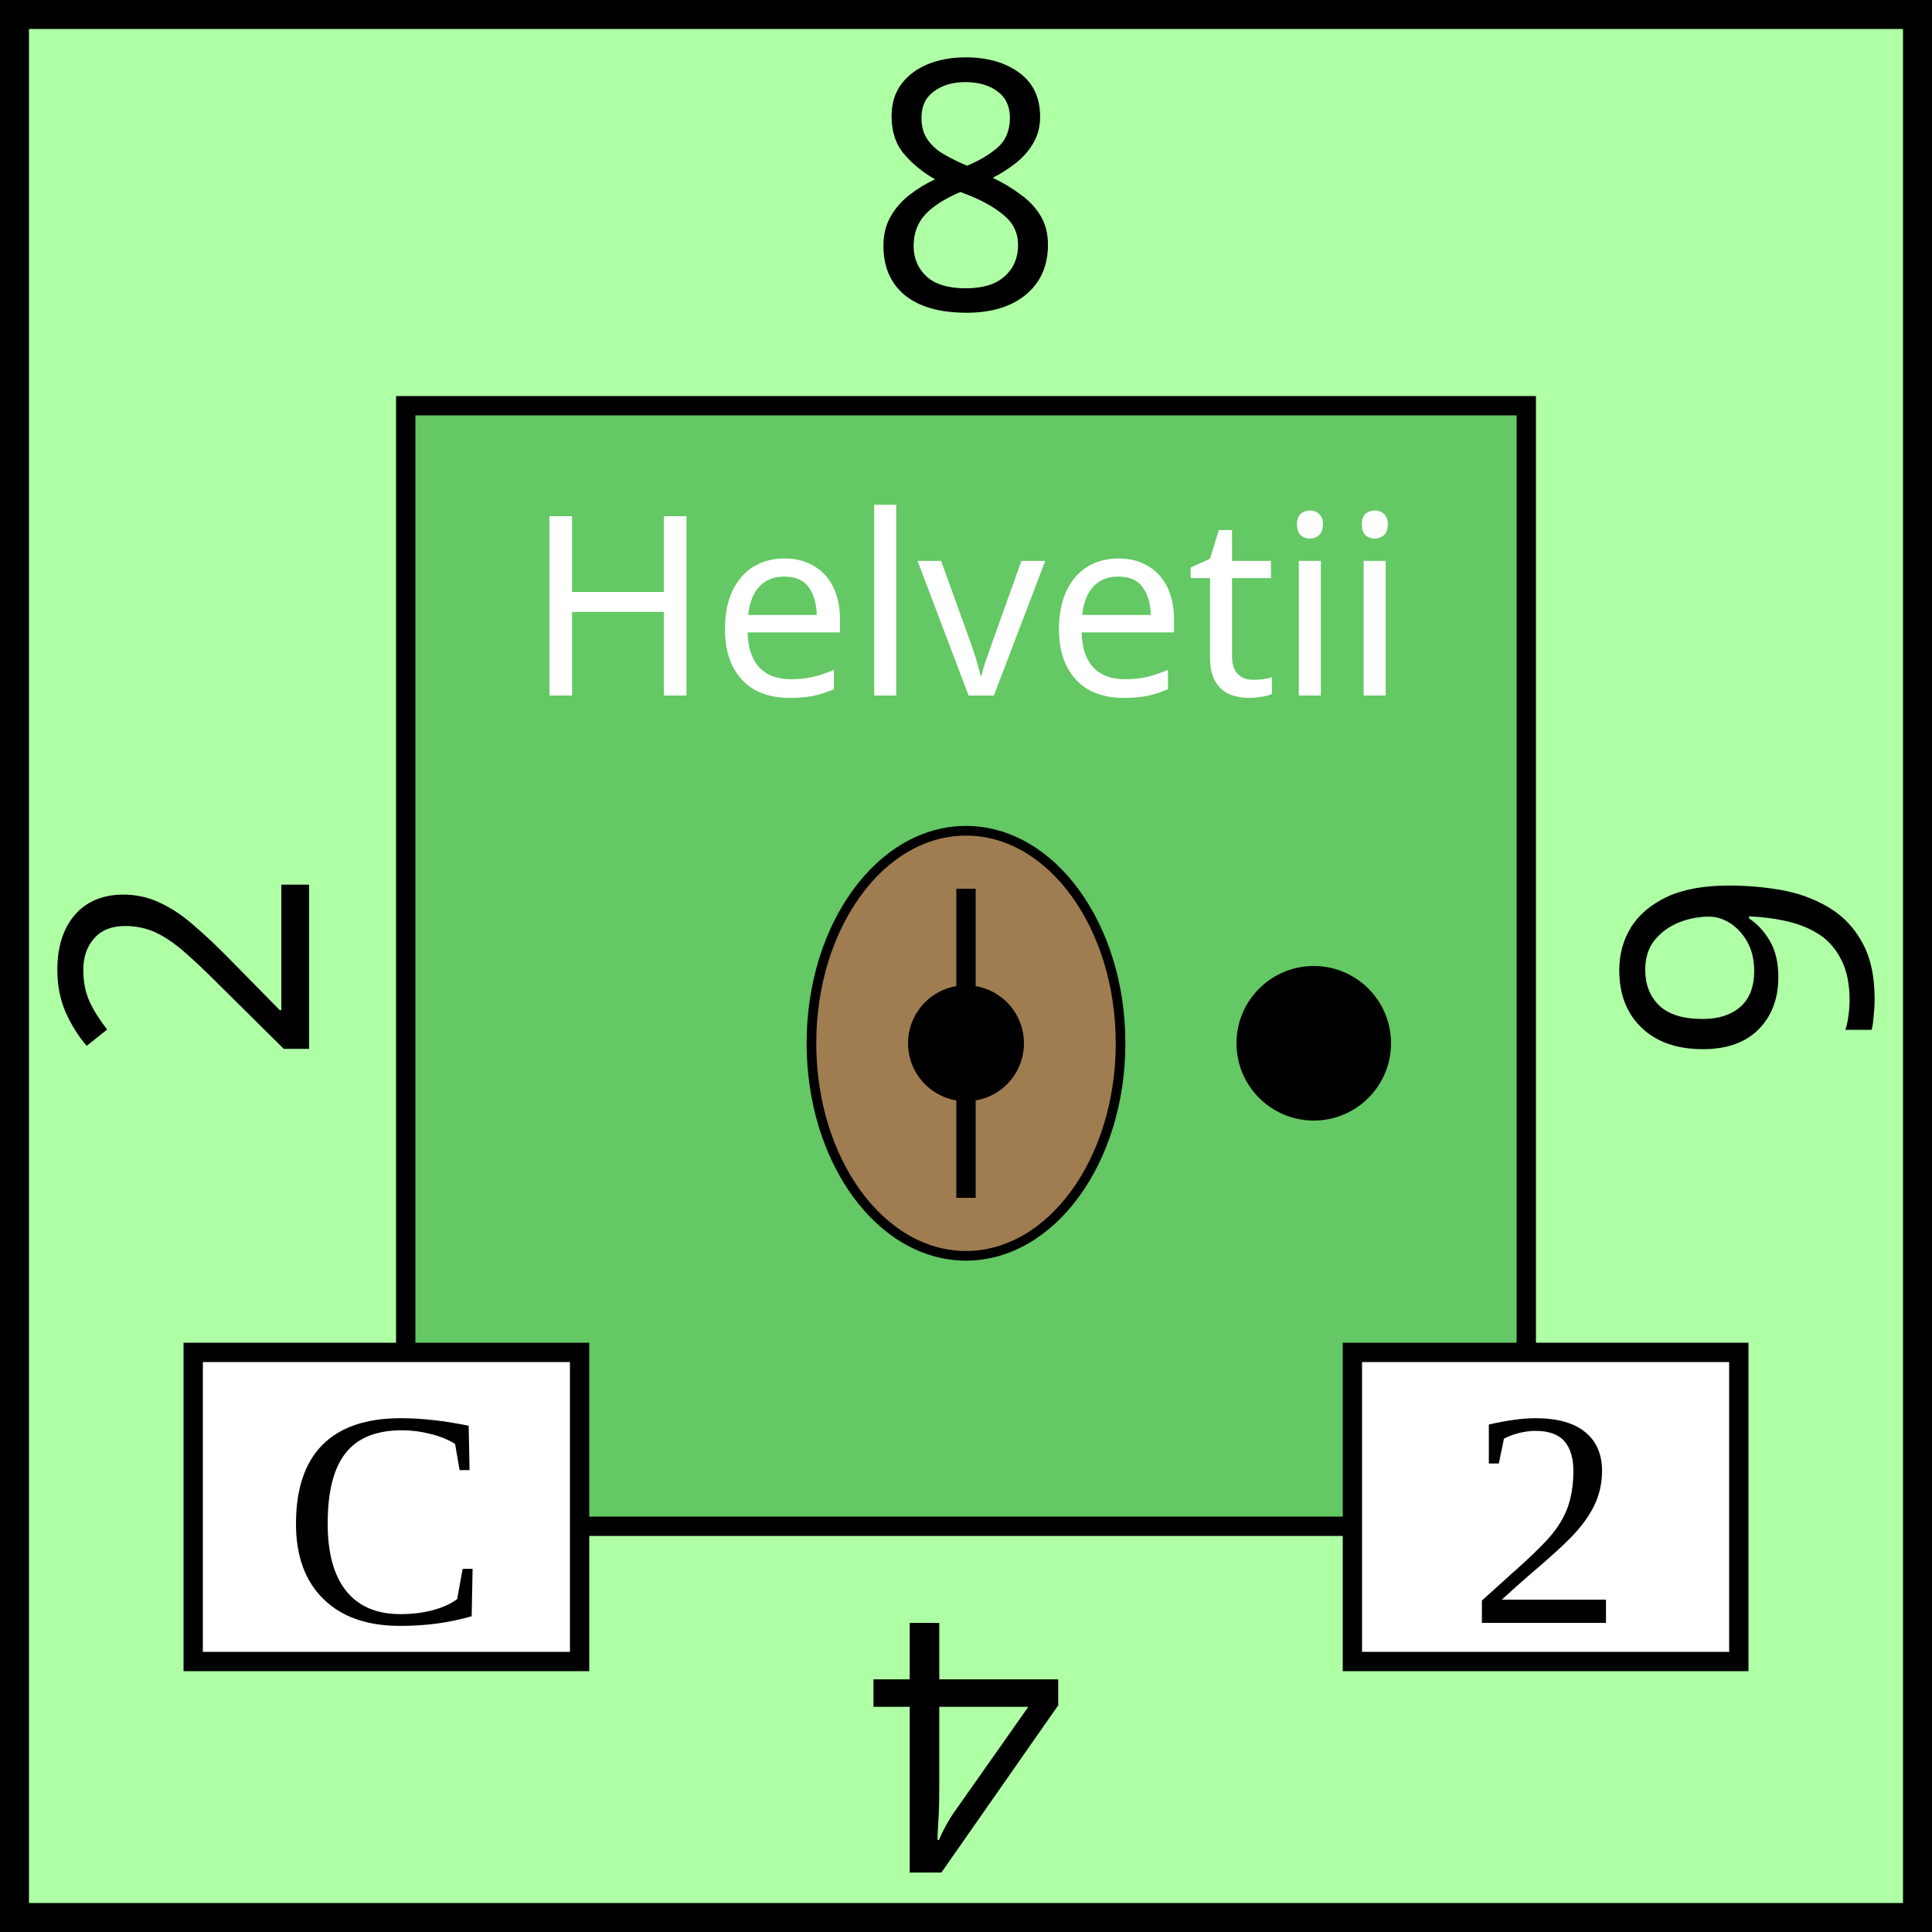
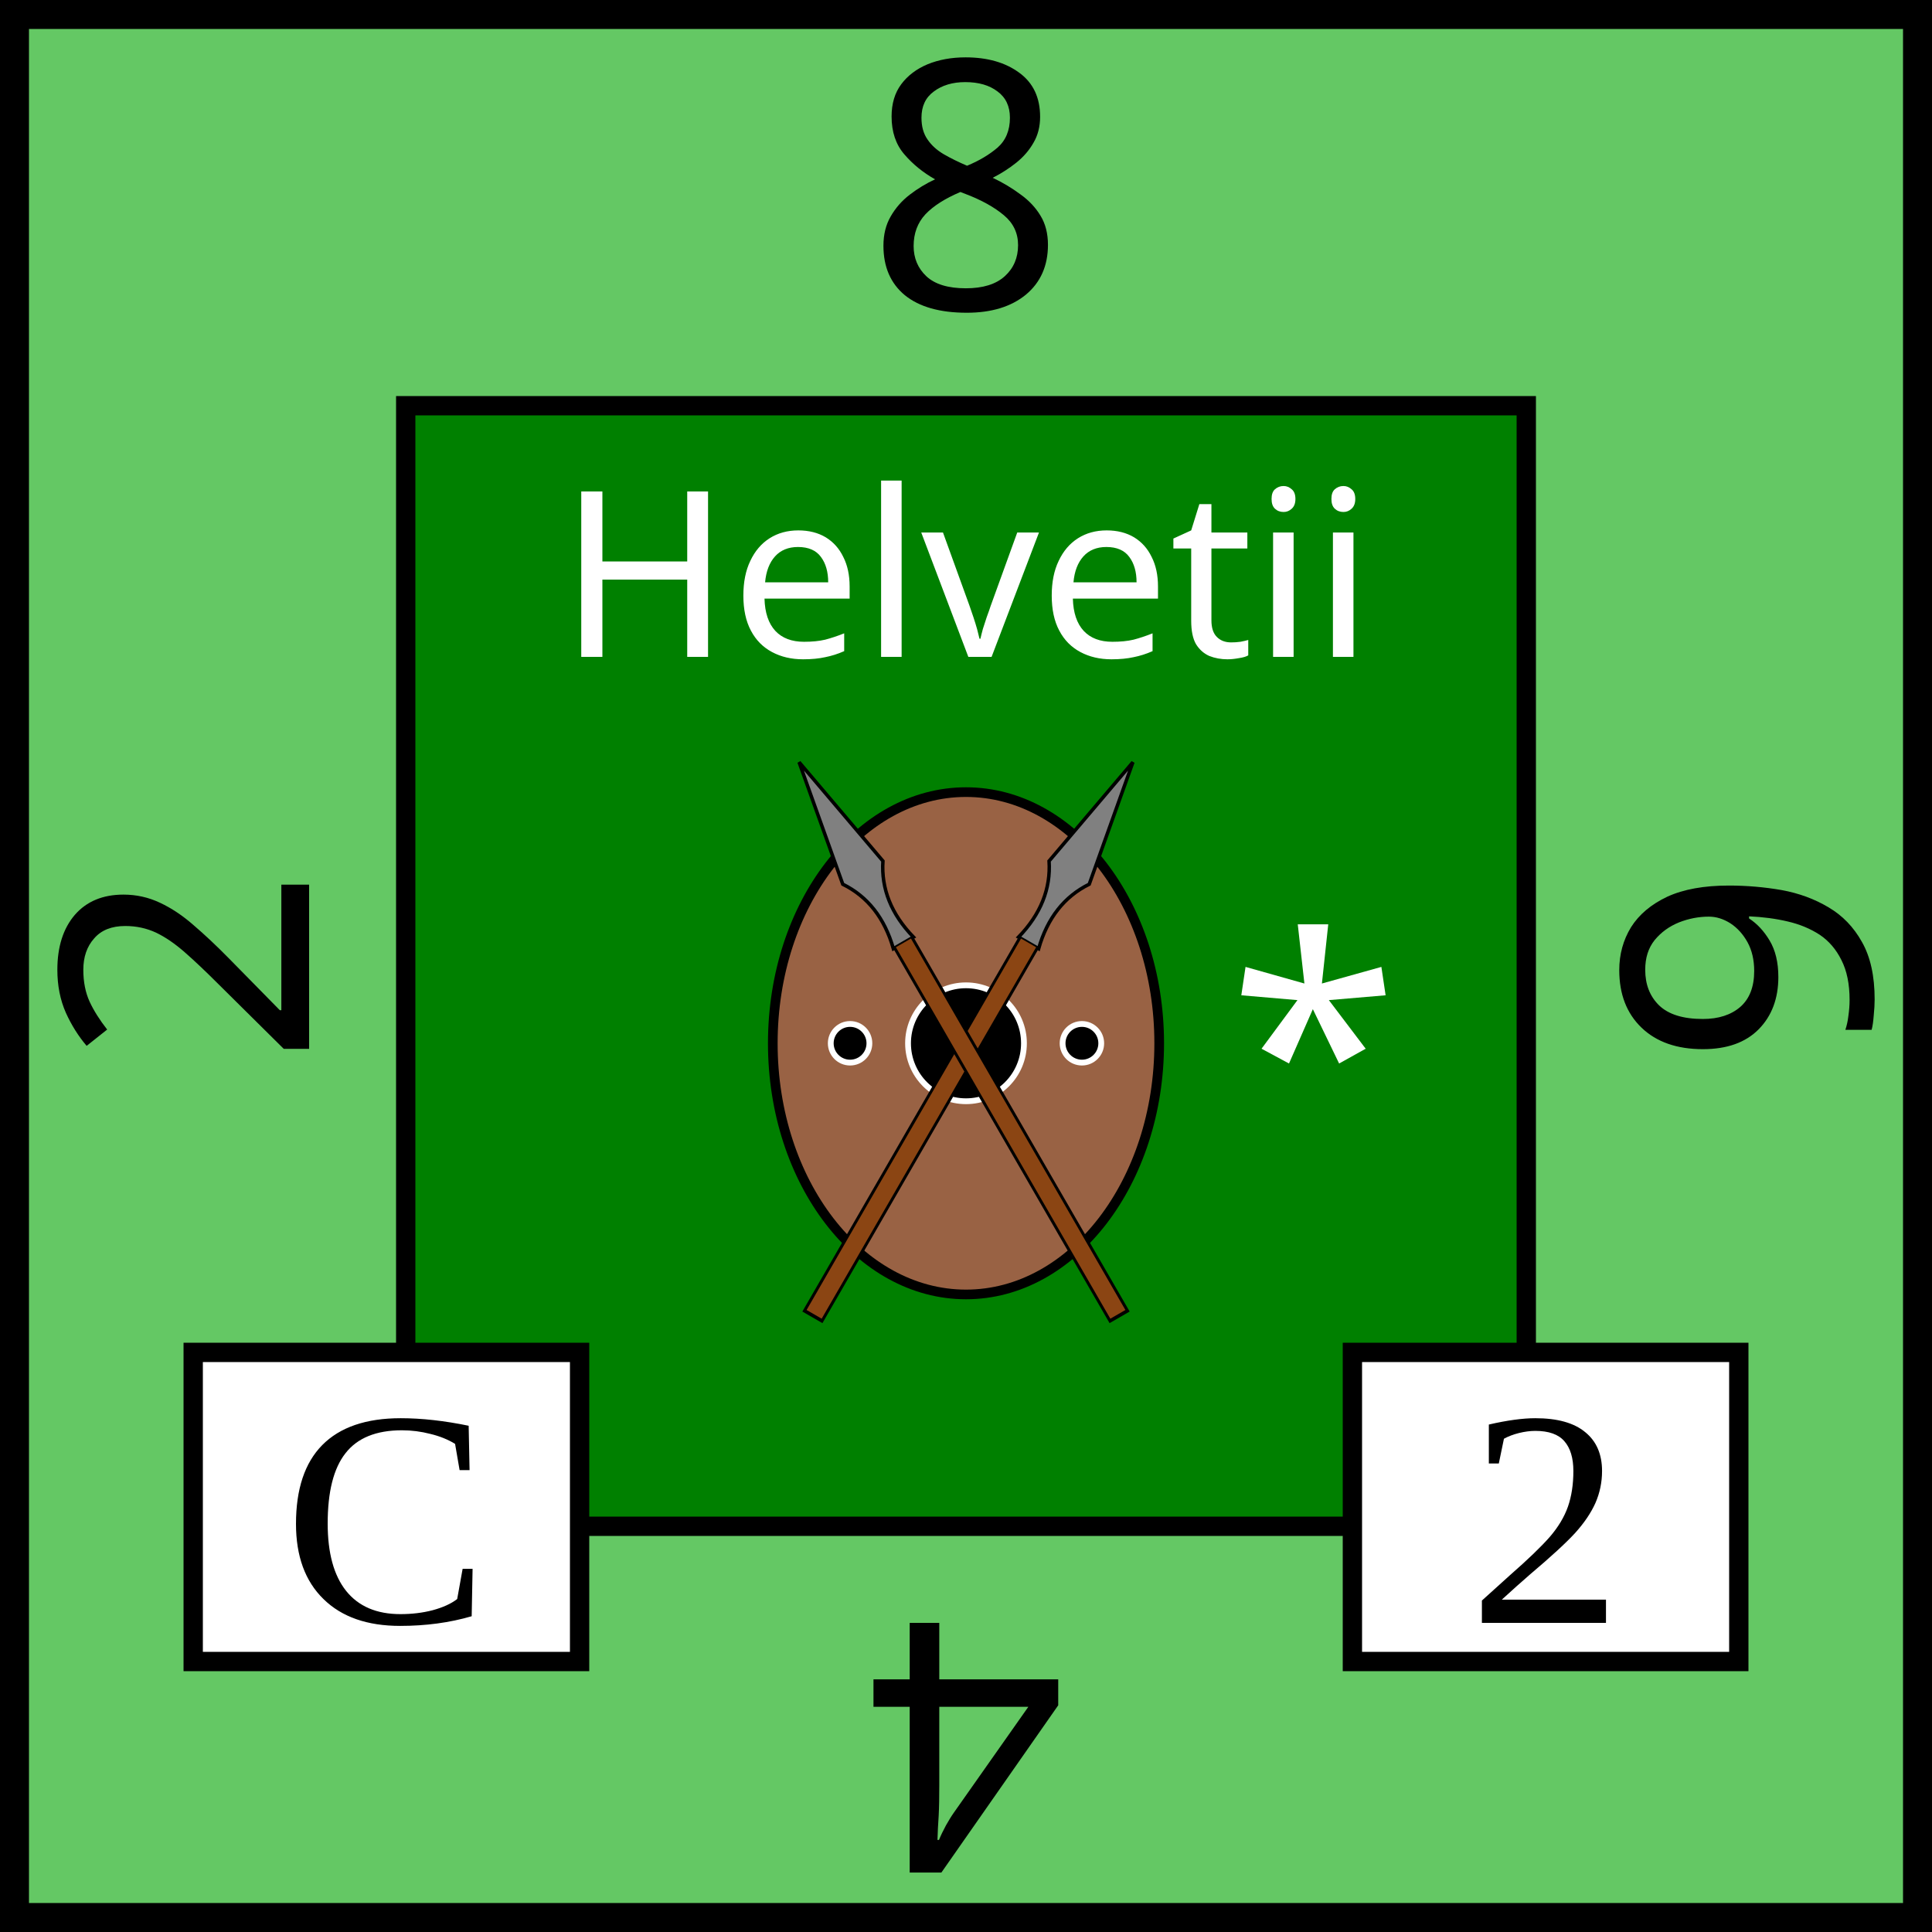
<svg xmlns="http://www.w3.org/2000/svg" viewBox="0 0 100 100" width="100" height="100">
-   <rect id="background" fill="rgb(175,255,165)" height="100" width="100" stroke="black" stroke-width="3" />
+   <rect id="background" fill="rgb(100,200,100)" height="100" width="100" stroke="black" stroke-width="3" />
  <g id="tribe" text-anchor="middle" font-size="12" font-family="Papyrus">
-     <rect x="21" y="21" width="58" height="58" fill="rgb(100,200,100)" stroke="black" />
-     <text x="50" y="36" fill="white" font-size="13">Helvetii</text>
-     <ellipse id="shield" cx="50" cy="54" rx="8" ry="11" fill="rgb(160,125,80)" stroke="black" stroke-width="0.5" />
-     <circle cx="50" cy="54" r="3" />
-     <line x1="50" y1="46" x2="50" y2="62" stroke="black" />
-     <circle cx="68" cy="54" r="4" />
+     <rect x="21" y="21" width="58" height="58" fill="green" stroke="black" />
+     <text x="50" y="34" fill="white" font-size="12">Helvetii</text>
+     <ellipse id="shield" cx="50" cy="54" rx="10" ry="13" fill="#996244" stroke="black" stroke-width="0.5" />
+     <circle cx="50" cy="54" r="3" fill="black" stroke-width="0.3" stroke="white" />
+     <circle cx="44" cy="54" r="1" fill="black" stroke-width="0.3" stroke="white" />
+     <circle cx="56" cy="54" r="1" fill="black" stroke-width="0.3" stroke="white" />
+     <text x="68" y="60" fill="white" font-size="16">*</text>
  </g>
+   <g id="spear" transform="scale(0.6) translate(68, 42) rotate(30, 14, 47)">
+     <path d="         M 16 19         L 14 30         Q 16 33, 15 37         L 16 37         L 17 37         Q 16 33, 18 30         Z       " fill="grey" stroke="black" stroke-width="0.3" />
+     <line x1="16" y1="74.3" x2="16" y2="37" stroke="black" stroke-width="2" />
+     <line x1="16" y1="74" x2="16" y2="37" stroke="saddlebrown" stroke-width="1.5" />
+   </g>
+   <use href="#spear" transform="scale(-1,1) translate(-100,0)" />
  <g id="attributes" text-anchor="middle" font-size="16">
    <rect id="initiative" x="10" y="70" height="16" width="20" fill="white" stroke="black" />
    <text x="20" y="84">C</text>
    <rect id="firepower" x="70" y="70" height="16" width="20" fill="white" stroke="black" />
    <text x="80" y="84">2</text>
  </g>
  <g id="strength" text-anchor="middle" font-family="Papyrus" font-size="18">
    <text x="50" y="16">8</text>
    <text x="50" y="16" transform="rotate(90,50,50)">6</text>
    <text x="50" y="16" transform="rotate(180,50,50)">4</text>
    <text x="50" y="16" transform="rotate(270,50,50)">2</text>
  </g>
</svg>
